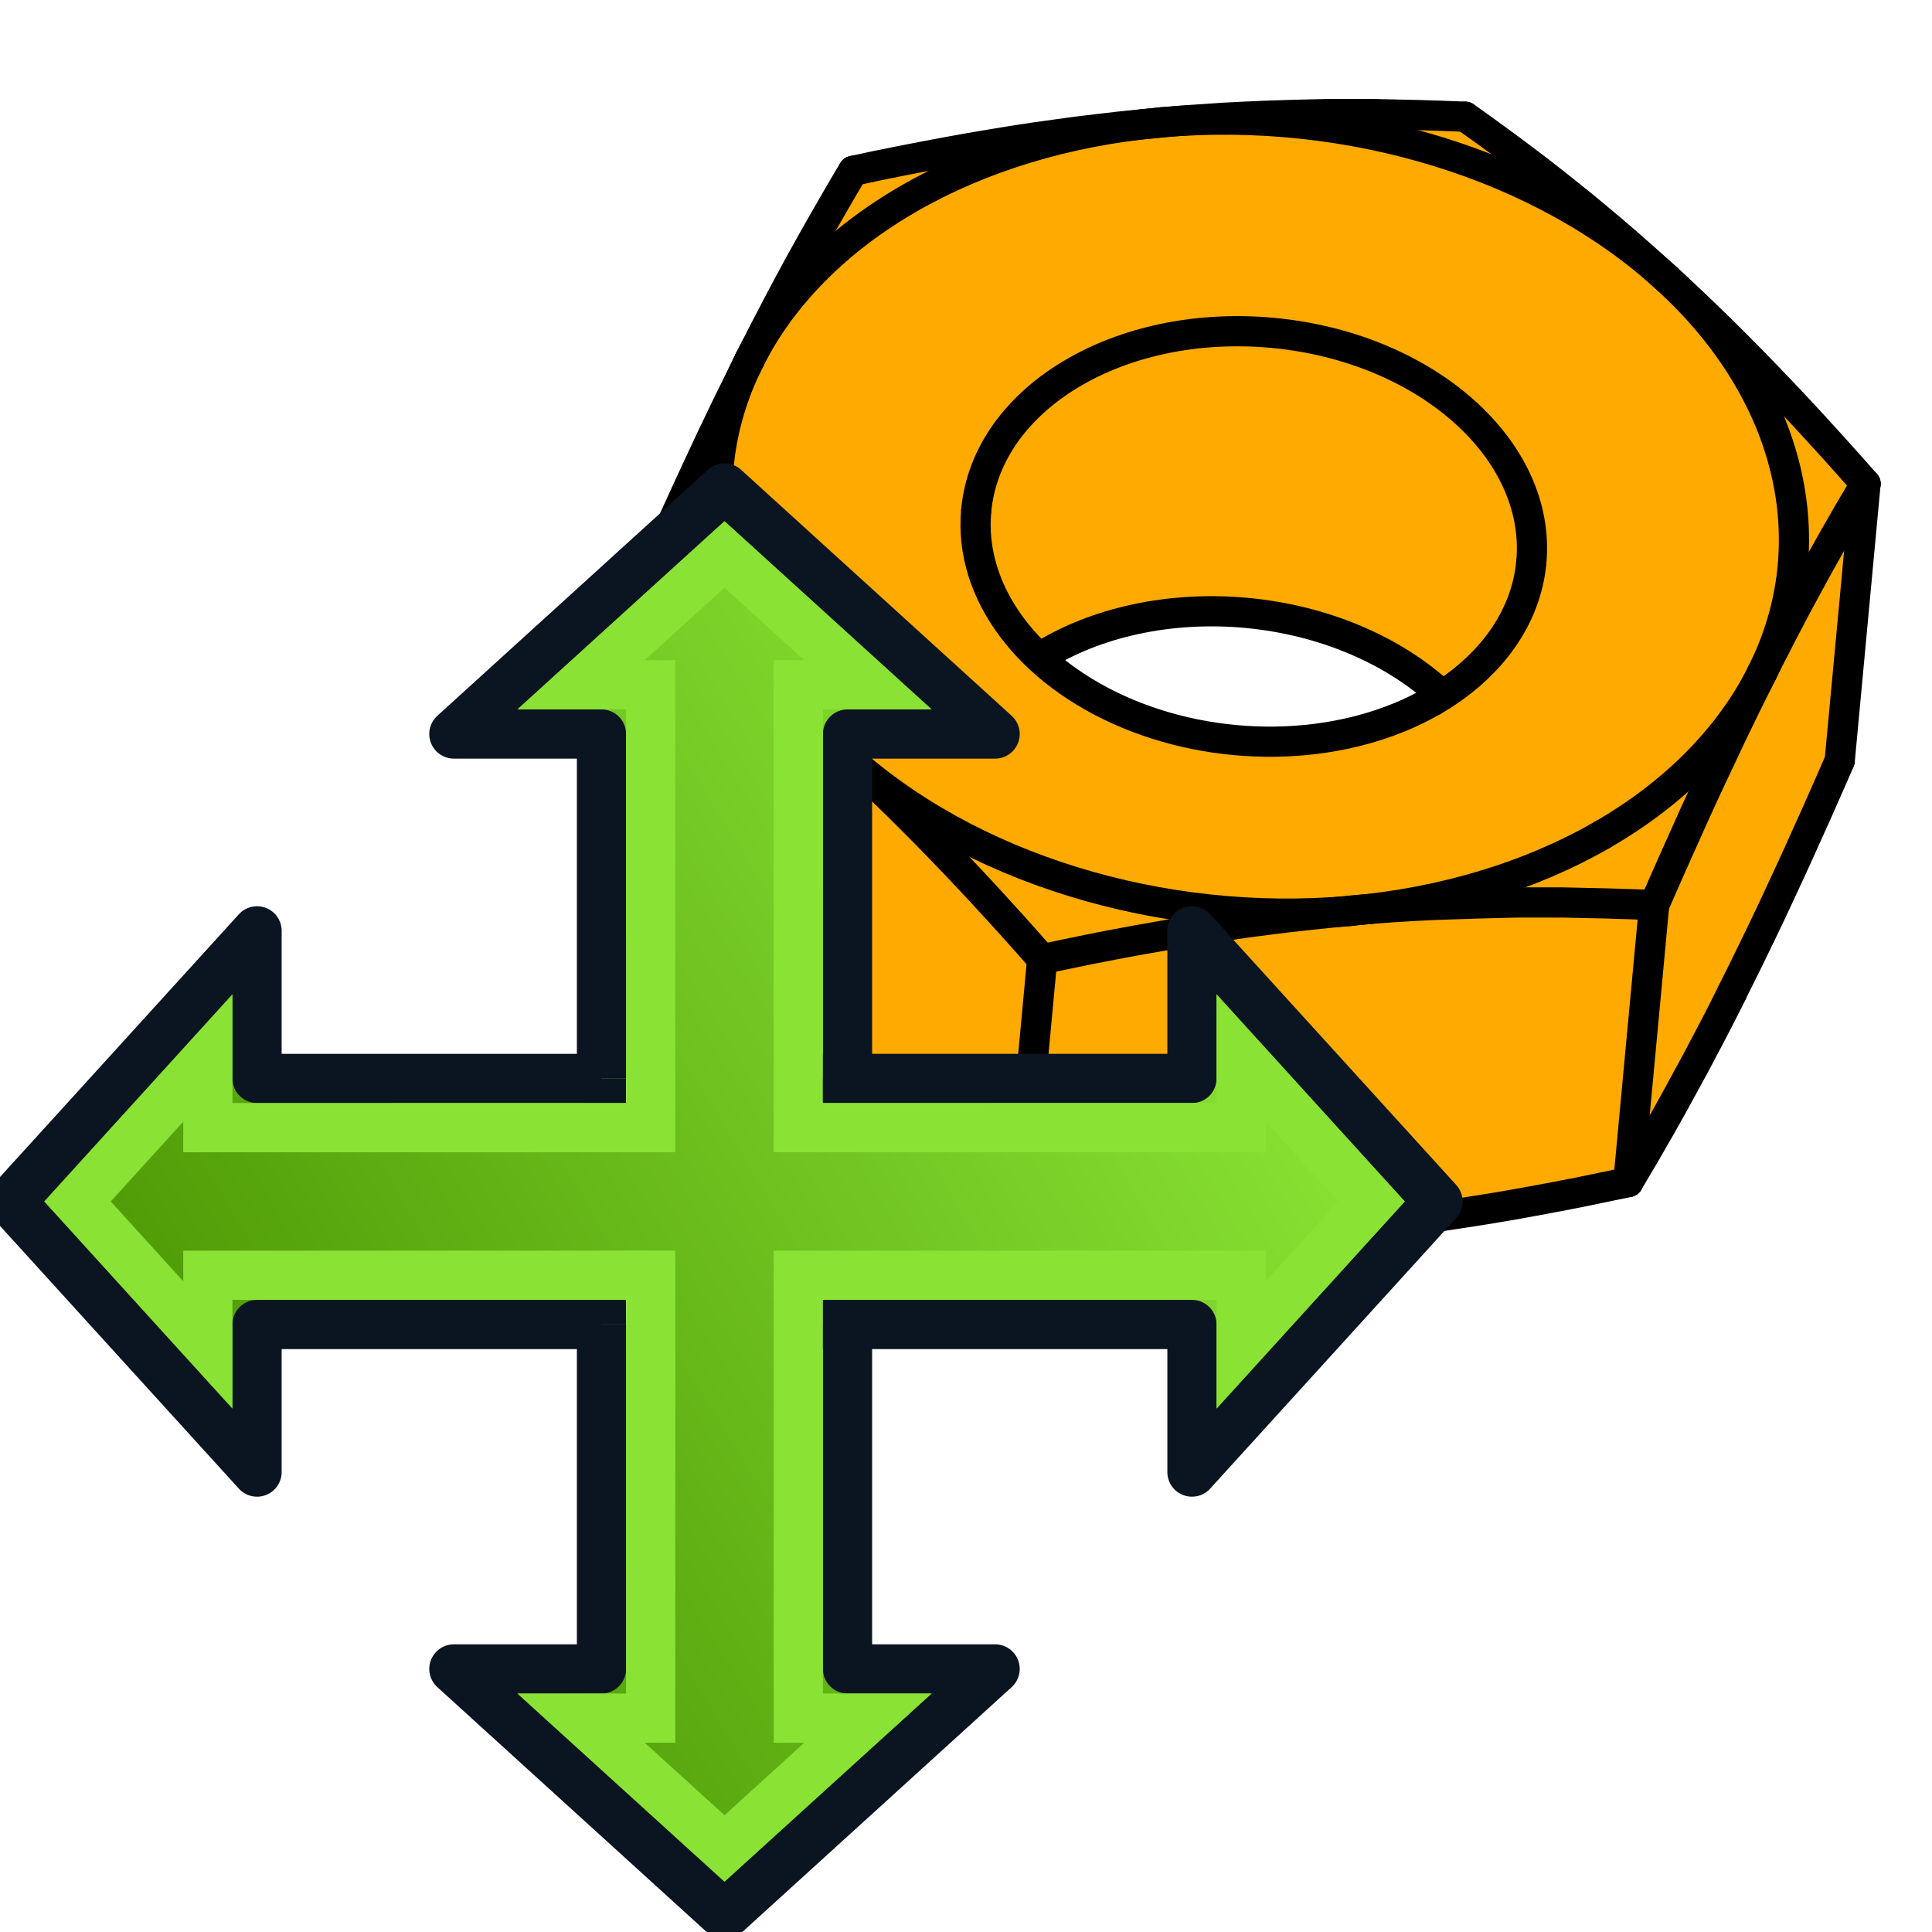
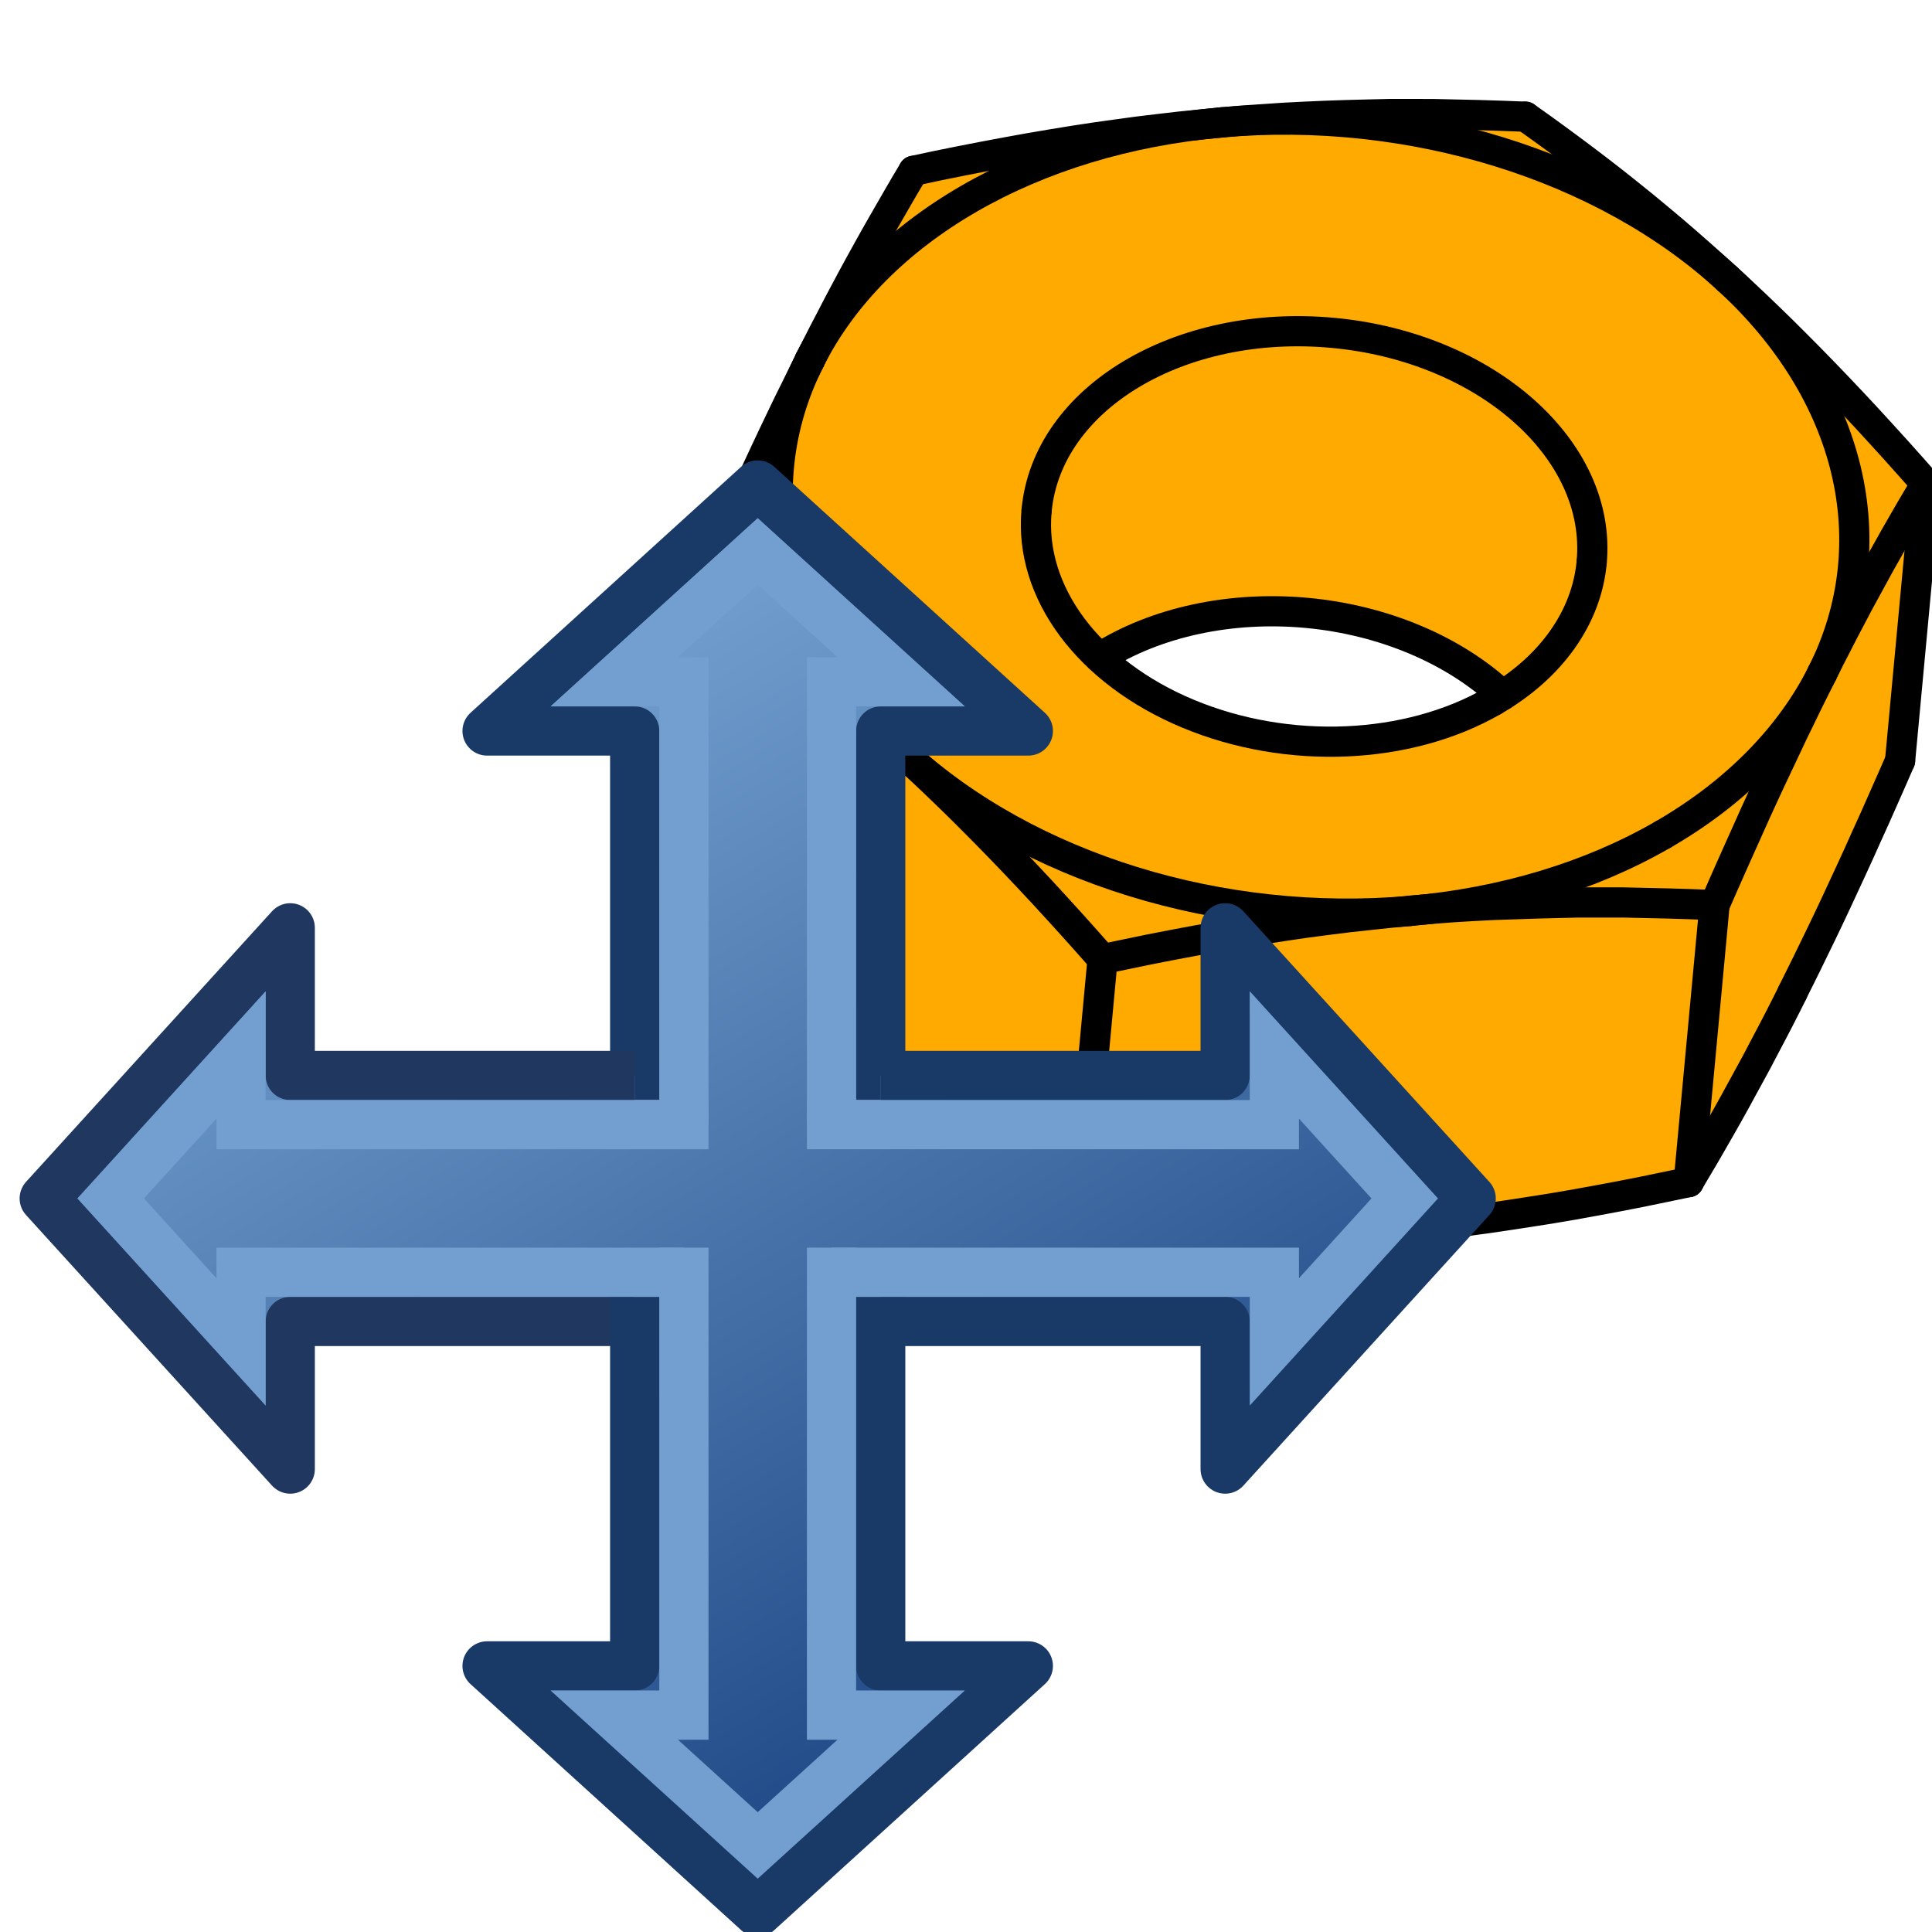
<svg xmlns="http://www.w3.org/2000/svg" xmlns:xlink="http://www.w3.org/1999/xlink" width="64" height="64" id="svg3559" version="1.1" viewBox="0 0 64 64">
  <defs id="defs3561">
    <linearGradient id="linearGradient4383-3">
      <stop id="stop73188" offset="0" style="stop-color:#3465a4;stop-opacity:1" />
      <stop id="stop73190" offset="1" style="stop-color:#729fcf;stop-opacity:1" />
    </linearGradient>
    <linearGradient xlink:href="#linearGradient4383-3" id="linearGradient4389-0" x1="27.244" y1="54.588" x2="21.244" y2="30.588" gradientUnits="userSpaceOnUse" gradientTransform="translate(-1.243533,-2.588112)" />
    <linearGradient xlink:href="#linearGradient4393-9" id="linearGradient4399-7" x1="48.714" y1="45.586" x2="40.714" y2="24.586" gradientUnits="userSpaceOnUse" gradientTransform="translate(1.285649,1.414214)" />
    <linearGradient id="linearGradient4393-9">
      <stop style="stop-color:#204a87;stop-opacity:1" offset="0" id="stop4395-8" />
      <stop style="stop-color:#3465a4;stop-opacity:1" offset="1" id="stop4397-1" />
    </linearGradient>
    <linearGradient id="linearGradient3895-9">
      <stop style="stop-color:#729fcf;stop-opacity:1;" offset="0" id="stop3897-3" />
      <stop style="stop-color:#204a87;stop-opacity:1;" offset="1" id="stop3899-6" />
    </linearGradient>
-     <linearGradient xlink:href="#linearGradient3774" id="linearGradient901" gradientUnits="userSpaceOnUse" x1="20" y1="12" x2="44" y2="52" gradientTransform="matrix(5.958206,0,0,5.958195,910.8338,-918.4777)" />
-     <linearGradient id="linearGradient3774">
-       <stop style="stop-color:#4e9a06;stop-opacity:1" offset="0" id="stop3776" />
-       <stop style="stop-color:#8ae234;stop-opacity:1" offset="1" id="stop3778-6" />
-     </linearGradient>
-     <linearGradient xlink:href="#linearGradient3774" id="linearGradient3154-5-1" gradientUnits="userSpaceOnUse" gradientTransform="matrix(3.455753,0,0,3.504827,689.8022,989.3419)" x1="45.483" y1="11.6" x2="-23.483" y2="52.4" />
-     <linearGradient xlink:href="#linearGradient3774" id="linearGradient3158-3-2" gradientUnits="userSpaceOnUse" gradientTransform="matrix(0,3.45576,-3.504821,0,839.9697,1063.483)" x1="-9.69" y1="-2" x2="31.69" y2="66" />
-     <linearGradient xlink:href="#linearGradient3774" id="linearGradient3156-5-7" gradientUnits="userSpaceOnUse" gradientTransform="matrix(0,-3.45576,-3.504821,0,839.9697,1139.51)" x1="31.69" y1="-2" x2="-9.69" y2="66" />
-     <linearGradient xlink:href="#linearGradient3774" id="linearGradient3160-6-0" gradientUnits="userSpaceOnUse" gradientTransform="matrix(-3.455753,0,0,3.504827,765.8288,989.3419)" x1="-23.483" y1="11.6" x2="45.483" y2="52.4" />
-     <linearGradient xlink:href="#linearGradient3774" id="linearGradient934" gradientUnits="userSpaceOnUse" gradientTransform="matrix(5.958206,0,0,5.958195,910.8338,-918.4777)" x1="20" y1="12" x2="44" y2="52" />
+     <linearGradient xlink:href="#linearGradient3895-9" id="linearGradient980" gradientUnits="userSpaceOnUse" gradientTransform="matrix(0.815001,0,0,0.8149995,13.24812,9.484932)" x1="20" y1="12" x2="44" y2="52" />
+     <linearGradient xlink:href="#linearGradient3895-9" id="linearGradient3154-5-6" gradientUnits="userSpaceOnUse" gradientTransform="matrix(0.4726997,0,0,0.4794123,-40.76461,23.98696)" x1="45.483" y1="11.6" x2="-23.483" y2="52.4" />
+     <linearGradient xlink:href="#linearGradient3895-9" id="linearGradient3158-3-1" gradientUnits="userSpaceOnUse" gradientTransform="matrix(0,0.4727006,-0.4794114,0,-20.22375,34.12845)" x1="-9.69" y1="-2" x2="31.69" y2="66" />
+     <linearGradient xlink:href="#linearGradient3895-9" id="linearGradient3156-5-2" gradientUnits="userSpaceOnUse" gradientTransform="matrix(0,-0.4727006,-0.4794114,0,-20.22375,44.52786)" x1="31.69" y1="-2" x2="-9.69" y2="66" />
+     <linearGradient xlink:href="#linearGradient3895-9" id="linearGradient3160-6-9" gradientUnits="userSpaceOnUse" gradientTransform="matrix(-0.4726997,0,0,0.4794123,-30.36522,23.98696)" x1="-23.483" y1="11.6" x2="45.483" y2="52.4" />
+     <linearGradient xlink:href="#linearGradient3895-9" id="linearGradient995" gradientUnits="userSpaceOnUse" gradientTransform="matrix(0.815001,0,0,0.8149995,13.24812,9.484932)" x1="20" y1="12" x2="44" y2="52" />
  </defs>
  <g id="layer1">
-     <g transform="matrix(1.680907,0,0,1.680907,-16.01756,-1705.25)" style="stroke-width:0.595;stroke-miterlimit:4;stroke-dasharray:none" id="g941">
+     <g transform="matrix(1.680907,0,0,1.680907,-14.01756,-1705.25)" style="stroke-width:0.595;stroke-miterlimit:4;stroke-dasharray:none" id="g941">
      <path transform="translate(0,1004.362)" style="opacity:1;fill:#ffaa00;fill-opacity:1;fill-rule:evenodd;stroke:none;stroke-width:0.595;stroke-linecap:round;stroke-linejoin:round;stroke-miterlimit:4;stroke-dasharray:none;stroke-dashoffset:0;stroke-opacity:1" d="m 26.461,13.341 c -1.362,1.73 -2.172,3.663 -4.118,8.086 -0.487,1.671 -0.726,2.618 -0.569,5.909 2.372,2.923 6.341,6.704 7.85,7.05 1.973,0.448 9.908,-0.694 11.89,-1.066 1.798,-2.786 3.313,-6.102 4.512,-8.573 0.046,-2.11 -0.006,-3.129 -0.005,-5.195 -1.447,-2.643 -4.921,-4.945 -7.62,-7.045 -3.88,-0.441 -7.959,0.092 -11.94,0.834 z m 6.737,8.855 c 1.351,-0.019 1.238,0.098 2.47,0.235 1.365,0.889 0.683,0.234 1.855,1.333 -1.033,0.583 -1.167,0.517 -1.927,0.845 -2.264,0.098 -1.651,0.058 -3.636,-0.308 -1.473,-0.737 -0.26,0.057 -1.748,-1.235 2.811,-0.904 1.294,-0.598 2.985,-0.87 z" id="path7845" />
      <path style="fill:none;stroke:#000000;stroke-width:0.595;stroke-linecap:round;stroke-linejoin:miter;stroke-miterlimit:4;stroke-dasharray:none" d="m 37.771,1028.293 a 5.493,4.028 5.331 0 0 1.936,-2.729" id="path4660" />
      <path style="fill:none;stroke:#000000;stroke-width:0.595;stroke-linecap:round;stroke-linejoin:miter;stroke-miterlimit:4;stroke-dasharray:none" d="m 39.707,1025.564 a 5.493,4.028 5.331 1 0 -10.939,-1.022" id="path4662" />
      <path style="fill:none;stroke:#000000;stroke-width:0.595;stroke-linecap:round;stroke-linejoin:miter;stroke-miterlimit:4;stroke-dasharray:none" d="m 28.768,1024.543 a 5.493,4.028 5.331 0 0 9.002,3.751" id="path4664" />
      <path style="fill:none;stroke:#000000;stroke-width:0.595;stroke-linecap:round;stroke-linejoin:miter;stroke-miterlimit:4;stroke-dasharray:none" d="m 37.95,1028.183 a 5.493,4.028 5.331 0 0 -7.939,-0.741" id="path4670" />
      <path style="fill:none;stroke:#000000;stroke-width:0.595;stroke-linecap:round;stroke-linejoin:miter;stroke-miterlimit:4;stroke-dasharray:none" d="m 41.11,1030.931 a 10.63,7.795 5.331 0 0 3.141,-3.182" id="path4672" />
      <path style="fill:none;stroke:#000000;stroke-width:0.595;stroke-linecap:round;stroke-linejoin:miter;stroke-miterlimit:4;stroke-dasharray:none" d="m 36.138,1032.433 a 10.63,7.795 5.331 0 0 4.972,-1.502" id="path4674" />
      <path style="fill:none;stroke:#000000;stroke-width:0.595;stroke-linecap:round;stroke-linejoin:miter;stroke-miterlimit:4;stroke-dasharray:none" d="m 44.251,1027.749 a 10.63,7.795 5.331 0 0 -1.863,-7.768" id="path4676" />
      <path style="fill:none;stroke:#000000;stroke-width:0.595;stroke-linecap:round;stroke-linejoin:miter;stroke-miterlimit:4;stroke-dasharray:none" d="m 26.162,1029.349 a 10.63,7.795 5.331 0 0 9.976,3.084" id="path4678" />
      <path style="fill:none;stroke:#000000;stroke-width:0.595;stroke-linecap:round;stroke-linejoin:miter;stroke-miterlimit:4;stroke-dasharray:none" d="m 42.388,1019.981 a 10.63,7.795 5.331 0 0 -9.977,-3.087" id="path4680" />
      <path style="fill:none;stroke:#000000;stroke-width:0.595;stroke-linecap:round;stroke-linejoin:miter;stroke-miterlimit:4;stroke-dasharray:none" d="m 24.298,1021.579 a 10.63,7.795 5.331 0 0 1.864,7.771" id="path4682" />
      <path style="fill:none;stroke:#000000;stroke-width:0.595;stroke-linecap:round;stroke-linejoin:miter;stroke-miterlimit:4;stroke-dasharray:none" d="m 32.411,1016.894 a 10.63,7.795 5.331 0 0 -8.113,4.684" id="path4684" />
      <path style="fill:none;stroke:#000000;stroke-width:0.595;stroke-linecap:round;stroke-linejoin:miter;stroke-miterlimit:4;stroke-dasharray:none" d="m 44.251,1027.749 -0.142,0.285 -0.143,0.288 -0.143,0.294 -0.145,0.298 -0.145,0.307 -0.147,0.312 -0.15,0.317 -0.151,0.326 -0.153,0.334 -0.154,0.344 -0.158,0.352 -0.161,0.36 -0.164,0.371 -0.167,0.382" id="path4686" />
      <path style="fill:none;stroke:#000000;stroke-width:0.595;stroke-linecap:round;stroke-linejoin:miter;stroke-miterlimit:4;stroke-dasharray:none" d="m 42.128,1032.319 -0.464,-0.018 -0.455,-0.014 -0.447,-0.01 -0.441,-0.01 h -0.435 -0.429 l -0.425,0.01 -0.42,0.011 -0.417,0.014 -0.416,0.014 -0.412,0.021 -0.411,0.025 -0.409,0.032 -0.41,0.035" id="path4688" />
      <path style="fill:none;stroke:#000000;stroke-width:0.595;stroke-linecap:round;stroke-linejoin:miter;stroke-miterlimit:4;stroke-dasharray:none" d="m 46.294,1024.016 -0.156,0.265 -0.154,0.261 -0.151,0.262 -0.15,0.261 -0.147,0.263 -0.147,0.26 -0.144,0.264 -0.144,0.264 -0.144,0.264 -0.141,0.269 -0.142,0.269 -0.14,0.274 -0.142,0.275 -0.141,0.281" id="path4690" />
      <path style="fill:none;stroke:#000000;stroke-width:0.595;stroke-linecap:round;stroke-linejoin:miter;stroke-miterlimit:4;stroke-dasharray:none" d="m 42.388,1019.981 0.268,0.247 0.269,0.253 0.268,0.257 0.269,0.262 0.271,0.27 0.273,0.275 0.274,0.281 0.277,0.288 0.28,0.296 0.283,0.303 0.287,0.313 0.291,0.32 0.297,0.332 0.3,0.339" id="path4692" />
      <path style="fill:none;stroke:#000000;stroke-width:0.595;stroke-linecap:round;stroke-linejoin:miter;stroke-miterlimit:4;stroke-dasharray:none" d="m 30.068,1033.384 -0.3,-0.339 -0.297,-0.332 -0.291,-0.32 -0.287,-0.313 -0.283,-0.303 -0.28,-0.296 -0.277,-0.288 -0.274,-0.281 -0.273,-0.275 -0.271,-0.27 -0.269,-0.262 -0.268,-0.257 -0.269,-0.253 -0.268,-0.247" id="path4694" />
      <path style="fill:none;stroke:#000000;stroke-width:0.595;stroke-linecap:round;stroke-linejoin:miter;stroke-miterlimit:4;stroke-dasharray:none" d="m 36.138,1032.433 -0.411,0.038 -0.41,0.044 -0.414,0.045 -0.415,0.052 -0.418,0.055 -0.421,0.062 -0.426,0.065 -0.431,0.068 -0.435,0.076 -0.443,0.078 -0.449,0.084 -0.457,0.089 -0.464,0.096 -0.475,0.099" id="path4696" />
      <path style="fill:none;stroke:#000000;stroke-width:0.595;stroke-linecap:round;stroke-linejoin:miter;stroke-miterlimit:4;stroke-dasharray:none" d="m 38.402,1016.781 0.312,0.222 0.306,0.222 0.301,0.222 0.296,0.222 0.291,0.222 0.287,0.224 0.283,0.226 0.279,0.225 0.277,0.23 0.273,0.229 0.273,0.235 0.27,0.237 0.269,0.24 0.269,0.244" id="path4698" />
      <path style="fill:none;stroke:#000000;stroke-width:0.595;stroke-linecap:round;stroke-linejoin:miter;stroke-miterlimit:4;stroke-dasharray:none" d="m 32.411,1016.894 0.41,-0.035 0.411,-0.028 0.41,-0.028 0.413,-0.021 0.414,-0.018 0.417,-0.014 0.421,-0.011 0.425,-0.01 h 0.429 l 0.434,10e-4 0.441,0.01 0.447,0.01 0.455,0.014 0.464,0.018" id="path4700" />
      <path style="fill:none;stroke:#000000;stroke-width:0.595;stroke-linecap:round;stroke-linejoin:miter;stroke-miterlimit:4;stroke-dasharray:none" d="m 22.175,1026.149 0.167,-0.382 0.164,-0.371 0.161,-0.36 0.158,-0.352 0.156,-0.342 0.153,-0.334 0.151,-0.326 0.149,-0.319 0.147,-0.312 0.146,-0.305 0.144,-0.3 0.145,-0.292 0.142,-0.29 0.142,-0.284" id="path4702" />
      <path style="fill:none;stroke:#000000;stroke-width:0.595;stroke-linecap:round;stroke-linejoin:miter;stroke-miterlimit:4;stroke-dasharray:none" d="m 26.162,1029.349 -0.269,-0.244 -0.269,-0.24 -0.27,-0.237 -0.273,-0.235 -0.273,-0.229 -0.277,-0.23 -0.279,-0.225 -0.283,-0.226 -0.287,-0.224 -0.291,-0.222 -0.296,-0.222 -0.301,-0.222 -0.306,-0.222 -0.312,-0.222" id="path4704" />
      <path style="fill:none;stroke:#000000;stroke-width:0.595;stroke-linecap:round;stroke-linejoin:miter;stroke-miterlimit:4;stroke-dasharray:none" d="m 26.343,1017.848 0.473,-0.101 0.466,-0.094 0.457,-0.089 0.449,-0.084 0.442,-0.08 0.436,-0.074 0.43,-0.07 0.426,-0.065 0.422,-0.059 0.417,-0.057 0.416,-0.05 0.412,-0.048 0.412,-0.041 0.409,-0.04" id="path4706" />
      <path style="fill:none;stroke:#000000;stroke-width:0.595;stroke-linecap:round;stroke-linejoin:miter;stroke-miterlimit:4;stroke-dasharray:none" d="m 24.298,1021.579 0.142,-0.279 0.141,-0.277 0.142,-0.272 0.141,-0.272 0.142,-0.267 0.142,-0.266 0.144,-0.264 0.145,-0.262 0.146,-0.262 0.148,-0.26 0.15,-0.261 0.151,-0.262 0.153,-0.263 0.157,-0.263" id="path4708" />
      <path style="fill:none;stroke:#000000;stroke-width:0.595;stroke-linecap:round;stroke-linejoin:miter;stroke-miterlimit:4;stroke-dasharray:none" d="m 41.619,1037.778 0.156,-0.265 0.155,-0.261 0.151,-0.262 0.15,-0.261 0.148,-0.261 0.146,-0.262 0.144,-0.264 0.144,-0.264 0.144,-0.264 0.141,-0.269 0.142,-0.269 0.142,-0.272 0.141,-0.277 0.141,-0.281" id="path4710" />
      <path style="fill:none;stroke:#000000;stroke-width:0.595;stroke-linecap:round;stroke-linejoin:miter;stroke-miterlimit:4;stroke-dasharray:none" d="m 43.663,1034.045 0.142,-0.285 0.143,-0.288 0.143,-0.294 0.145,-0.298 0.146,-0.305 0.147,-0.312 0.148,-0.319 0.151,-0.326 0.153,-0.334 0.154,-0.344 0.159,-0.35 0.16,-0.362 0.164,-0.371 0.167,-0.382" id="path4712" />
      <path style="fill:none;stroke:#000000;stroke-width:0.595;stroke-linecap:round;stroke-linejoin:miter;stroke-miterlimit:4;stroke-dasharray:none" id="271" d="m 45.785,1029.475 0.509,-5.458" />
      <path style="fill:none;stroke:#000000;stroke-width:0.595;stroke-linecap:round;stroke-linejoin:miter;stroke-miterlimit:4;stroke-dasharray:none" id="272" d="m 41.619,1037.778 0.509,-5.458" />
      <path style="fill:none;stroke:#000000;stroke-width:0.595;stroke-linecap:round;stroke-linejoin:miter;stroke-miterlimit:4;stroke-dasharray:none" d="m 29.559,1038.843 0.463,0.018 0.455,0.014 0.448,0.011 h 0.44 0.436 0.429 l 0.425,-0.01 0.421,-0.011 0.417,-0.014 0.414,-0.018 0.412,-0.021 0.411,-0.025 0.41,-0.032 0.41,-0.035" id="path4716" />
      <path style="fill:none;stroke:#000000;stroke-width:0.595;stroke-linecap:round;stroke-linejoin:miter;stroke-miterlimit:4;stroke-dasharray:none" d="m 35.549,1038.729 0.41,-0.038 0.412,-0.041 0.412,-0.048 0.415,-0.052 0.419,-0.055 0.421,-0.062 0.426,-0.065 0.432,-0.068 0.436,-0.074 0.442,-0.08 0.449,-0.084 0.457,-0.089 0.464,-0.096 0.475,-0.099" id="path4718" />
      <path style="fill:none;stroke:#000000;stroke-width:0.595;stroke-linecap:round;stroke-linejoin:miter;stroke-miterlimit:4;stroke-dasharray:none" id="275" d="m 29.559,1038.843 0.509,-5.458" />
      <path style="fill:none;stroke:#000000;stroke-width:0.595;stroke-linecap:round;stroke-linejoin:miter;stroke-miterlimit:4;stroke-dasharray:none" d="m 21.666,1031.607 0.302,0.341 0.296,0.33 0.292,0.323 0.286,0.31 0.284,0.305 0.28,0.295 0.277,0.288 0.274,0.281 0.273,0.275 0.27,0.268 0.27,0.264 0.268,0.257 0.269,0.253 0.268,0.248" id="path4721" />
      <path style="fill:none;stroke:#000000;stroke-width:0.595;stroke-linecap:round;stroke-linejoin:miter;stroke-miterlimit:4;stroke-dasharray:none" d="m 25.574,1035.645 0.269,0.244 0.269,0.24 0.271,0.236 0.272,0.233 0.274,0.231 0.277,0.23 0.279,0.226 0.282,0.224 0.287,0.224 0.292,0.224 0.296,0.222 0.299,0.22 0.306,0.222 0.312,0.222" id="path4723" />
      <path style="fill:none;stroke:#000000;stroke-width:0.595;stroke-linecap:round;stroke-linejoin:miter;stroke-miterlimit:4;stroke-dasharray:none" id="278" d="m 21.666,1031.607 0.509,-5.459" />
    </g>
-     <g id="g925" transform="matrix(-0.1367863,0,0,-0.1367863,123.5552,190.4696)">
-       <rect transform="rotate(90)" y="-745.69" x="1065.747" height="35.749" width="71.498" id="rect3126-29-9" style="fill:url(#linearGradient934);fill-opacity:1;stroke:none;stroke-width:5.958" />
-       <rect transform="rotate(90)" y="-763.565" x="1083.622" height="71.498" width="35.749" id="rect3126-2-1-3" style="fill:url(#linearGradient901);fill-opacity:1;stroke:none;stroke-width:5.958" />
-       <path id="path3343-27-6" d="m 751.648,1131.287 h 89.373 v 35.749 l 59.582,-65.54 -59.582,-65.54 v 35.749 h -89.373" style="fill:url(#linearGradient3154-5-1);fill-opacity:1;fill-rule:evenodd;stroke:#0b1521;stroke-width:11.916;stroke-linecap:butt;stroke-linejoin:round;stroke-miterlimit:4;stroke-dasharray:none;stroke-opacity:1" />
-       <path id="path3343-2-0-0" d="m 745.69,1119.371 h 107.248 v 16.869 l 31.562,-34.744 -31.562,-34.744 v 16.869 H 745.69" style="fill:none;stroke:#8ae234;stroke-width:11.916;stroke-linecap:butt;stroke-linejoin:miter;stroke-miterlimit:4;stroke-dasharray:none;stroke-opacity:1" />
-       <path id="path3343-3-9-6" d="m 698.025,1131.287 v 83.415 h -35.749 l 65.54,59.582 65.54,-59.582 h -35.749 v -83.415" style="fill:url(#linearGradient3158-3-2);fill-opacity:1;fill-rule:evenodd;stroke:#0b1521;stroke-width:11.916;stroke-linecap:butt;stroke-linejoin:round;stroke-miterlimit:4;stroke-dasharray:none;stroke-opacity:1" />
-       <path id="path3343-2-5-3-2" d="m 709.941,1119.371 v 107.248 h -16.869 l 34.744,31.562 34.744,-31.562 h -16.869 v -113.206" style="fill:none;stroke:#8ae234;stroke-width:11.916;stroke-linecap:butt;stroke-linejoin:miter;stroke-miterlimit:4;stroke-dasharray:none;stroke-opacity:1" />
-       <path id="path3343-3-2-6-6" d="m 698.025,1071.705 v -83.415 h -35.749 l 65.54,-59.582 65.54,59.582 h -35.749 v 83.415" style="fill:url(#linearGradient3156-5-7);fill-opacity:1;fill-rule:evenodd;stroke:#0b1521;stroke-width:11.916;stroke-linecap:butt;stroke-linejoin:round;stroke-miterlimit:4;stroke-dasharray:none;stroke-opacity:1" />
-       <path id="path3343-2-5-7-0-1" d="M 709.941,1083.622 V 976.374 h -16.869 l 34.744,-31.562 34.744,31.562 H 745.69 V 1089.58" style="fill:none;stroke:#8ae234;stroke-width:11.916;stroke-linecap:butt;stroke-linejoin:miter;stroke-miterlimit:4;stroke-dasharray:none;stroke-opacity:1" />
-       <path id="path3343-0-6-8" d="m 703.983,1131.287 h -89.373 v 35.749 l -59.582,-65.54 59.582,-65.54 v 35.749 h 89.373" style="fill:url(#linearGradient3160-6-0);fill-opacity:1;fill-rule:evenodd;stroke:#0b1521;stroke-width:11.916;stroke-linecap:butt;stroke-linejoin:round;stroke-miterlimit:4;stroke-dasharray:none;stroke-opacity:1" />
-       <path id="path3343-2-6-2-7" d="M 715.899,1119.371 H 602.693 v 16.869 l -31.562,-34.744 31.562,-34.744 v 16.869 h 113.206" style="fill:none;stroke:#8ae234;stroke-width:11.916;stroke-linecap:butt;stroke-linejoin:miter;stroke-miterlimit:4;stroke-dasharray:none;stroke-opacity:1" />
+     <g id="g1024" transform="rotate(-90,-5.046533,9.181618)">
+       <rect transform="rotate(90)" y="33.12" x="34.438" height="4.89" width="9.78" id="rect3126-29-3" style="fill:url(#linearGradient995);fill-opacity:1;stroke:none;stroke-width:0.815" />
+       <rect transform="rotate(90)" y="30.675" x="36.883" height="9.78" width="4.89" id="rect3126-2-1-1" style="fill:url(#linearGradient980);fill-opacity:1;stroke:none;stroke-width:0.815" />
+       <path id="path3343-27-9" d="m -32.305,43.403 h 12.225 v 4.89 l 8.15,-8.965 -8.15,-8.965 v 4.89 h -12.225" style="fill:url(#linearGradient3154-5-6);fill-opacity:1;fill-rule:evenodd;stroke:#193967;stroke-width:1.63;stroke-linecap:butt;stroke-linejoin:round;stroke-miterlimit:4;stroke-dasharray:none;stroke-opacity:1" />
+       <path id="path3343-3-9-7" d="m -39.64,43.403 v 11.41 h -4.89 l 8.965,8.15 8.965,-8.15 h -4.89 V 43.403" style="fill:url(#linearGradient3158-3-1);fill-opacity:1;fill-rule:evenodd;stroke:#193967;stroke-width:1.63;stroke-linecap:butt;stroke-linejoin:round;stroke-miterlimit:4;stroke-dasharray:none;stroke-opacity:1" />
+       <path id="path3343-3-2-6-4" d="M -39.64,35.253 V 23.843 h -4.89 l 8.965,-8.15 8.965,8.15 h -4.89 v 11.41" style="fill:url(#linearGradient3156-5-2);fill-opacity:1;fill-rule:evenodd;stroke:#203760;stroke-width:1.63;stroke-linecap:butt;stroke-linejoin:round;stroke-miterlimit:4;stroke-dasharray:none;stroke-opacity:1" />
+       <path id="path3343-0-6-0" d="m -38.825,43.403 h -12.225 v 4.89 l -8.15,-8.965 8.15,-8.965 v 4.89 h 12.225" style="fill:url(#linearGradient3160-6-9);fill-opacity:1;fill-rule:evenodd;stroke:#193967;stroke-width:1.63;stroke-linecap:butt;stroke-linejoin:round;stroke-miterlimit:4;stroke-dasharray:none;stroke-opacity:1" />
+       <g transform="rotate(-180,-35.56492,39.32815)" id="g930">
+         <path style="fill:none;stroke:#729fcf;stroke-width:1.63;stroke-linecap:butt;stroke-linejoin:miter;stroke-miterlimit:4;stroke-dasharray:none;stroke-opacity:1" d="m -38.01,36.883 h -14.67 v -2.307 l -4.317,4.752 4.317,4.752 v -2.307 h 14.67" id="path3343-2-0-4" />
+         <path style="fill:none;stroke:#729fcf;stroke-width:1.63;stroke-linecap:butt;stroke-linejoin:miter;stroke-miterlimit:4;stroke-dasharray:none;stroke-opacity:1" d="M -33.12,36.883 V 22.213 h 2.307 l -4.752,-4.317 -4.752,4.317 h 2.307 v 15.485" id="path3343-2-5-3-8" />
+         <path style="fill:none;stroke:#729fcf;stroke-width:1.63;stroke-linecap:butt;stroke-linejoin:miter;stroke-miterlimit:4;stroke-dasharray:none;stroke-opacity:1" d="m -33.12,41.773 v 14.67 h 2.307 l -4.752,4.317 -4.752,-4.317 h 2.307 V 40.958" id="path3343-2-5-7-0-5" />
+         <path style="fill:none;stroke:#729fcf;stroke-width:1.63;stroke-linecap:butt;stroke-linejoin:miter;stroke-miterlimit:4;stroke-dasharray:none;stroke-opacity:1" d="m -33.935,36.883 h 15.485 v -2.307 l 4.317,4.752 -4.317,4.752 v -2.307 h -15.485" id="path3343-2-6-2-3" />
+       </g>
    </g>
  </g>
</svg>
